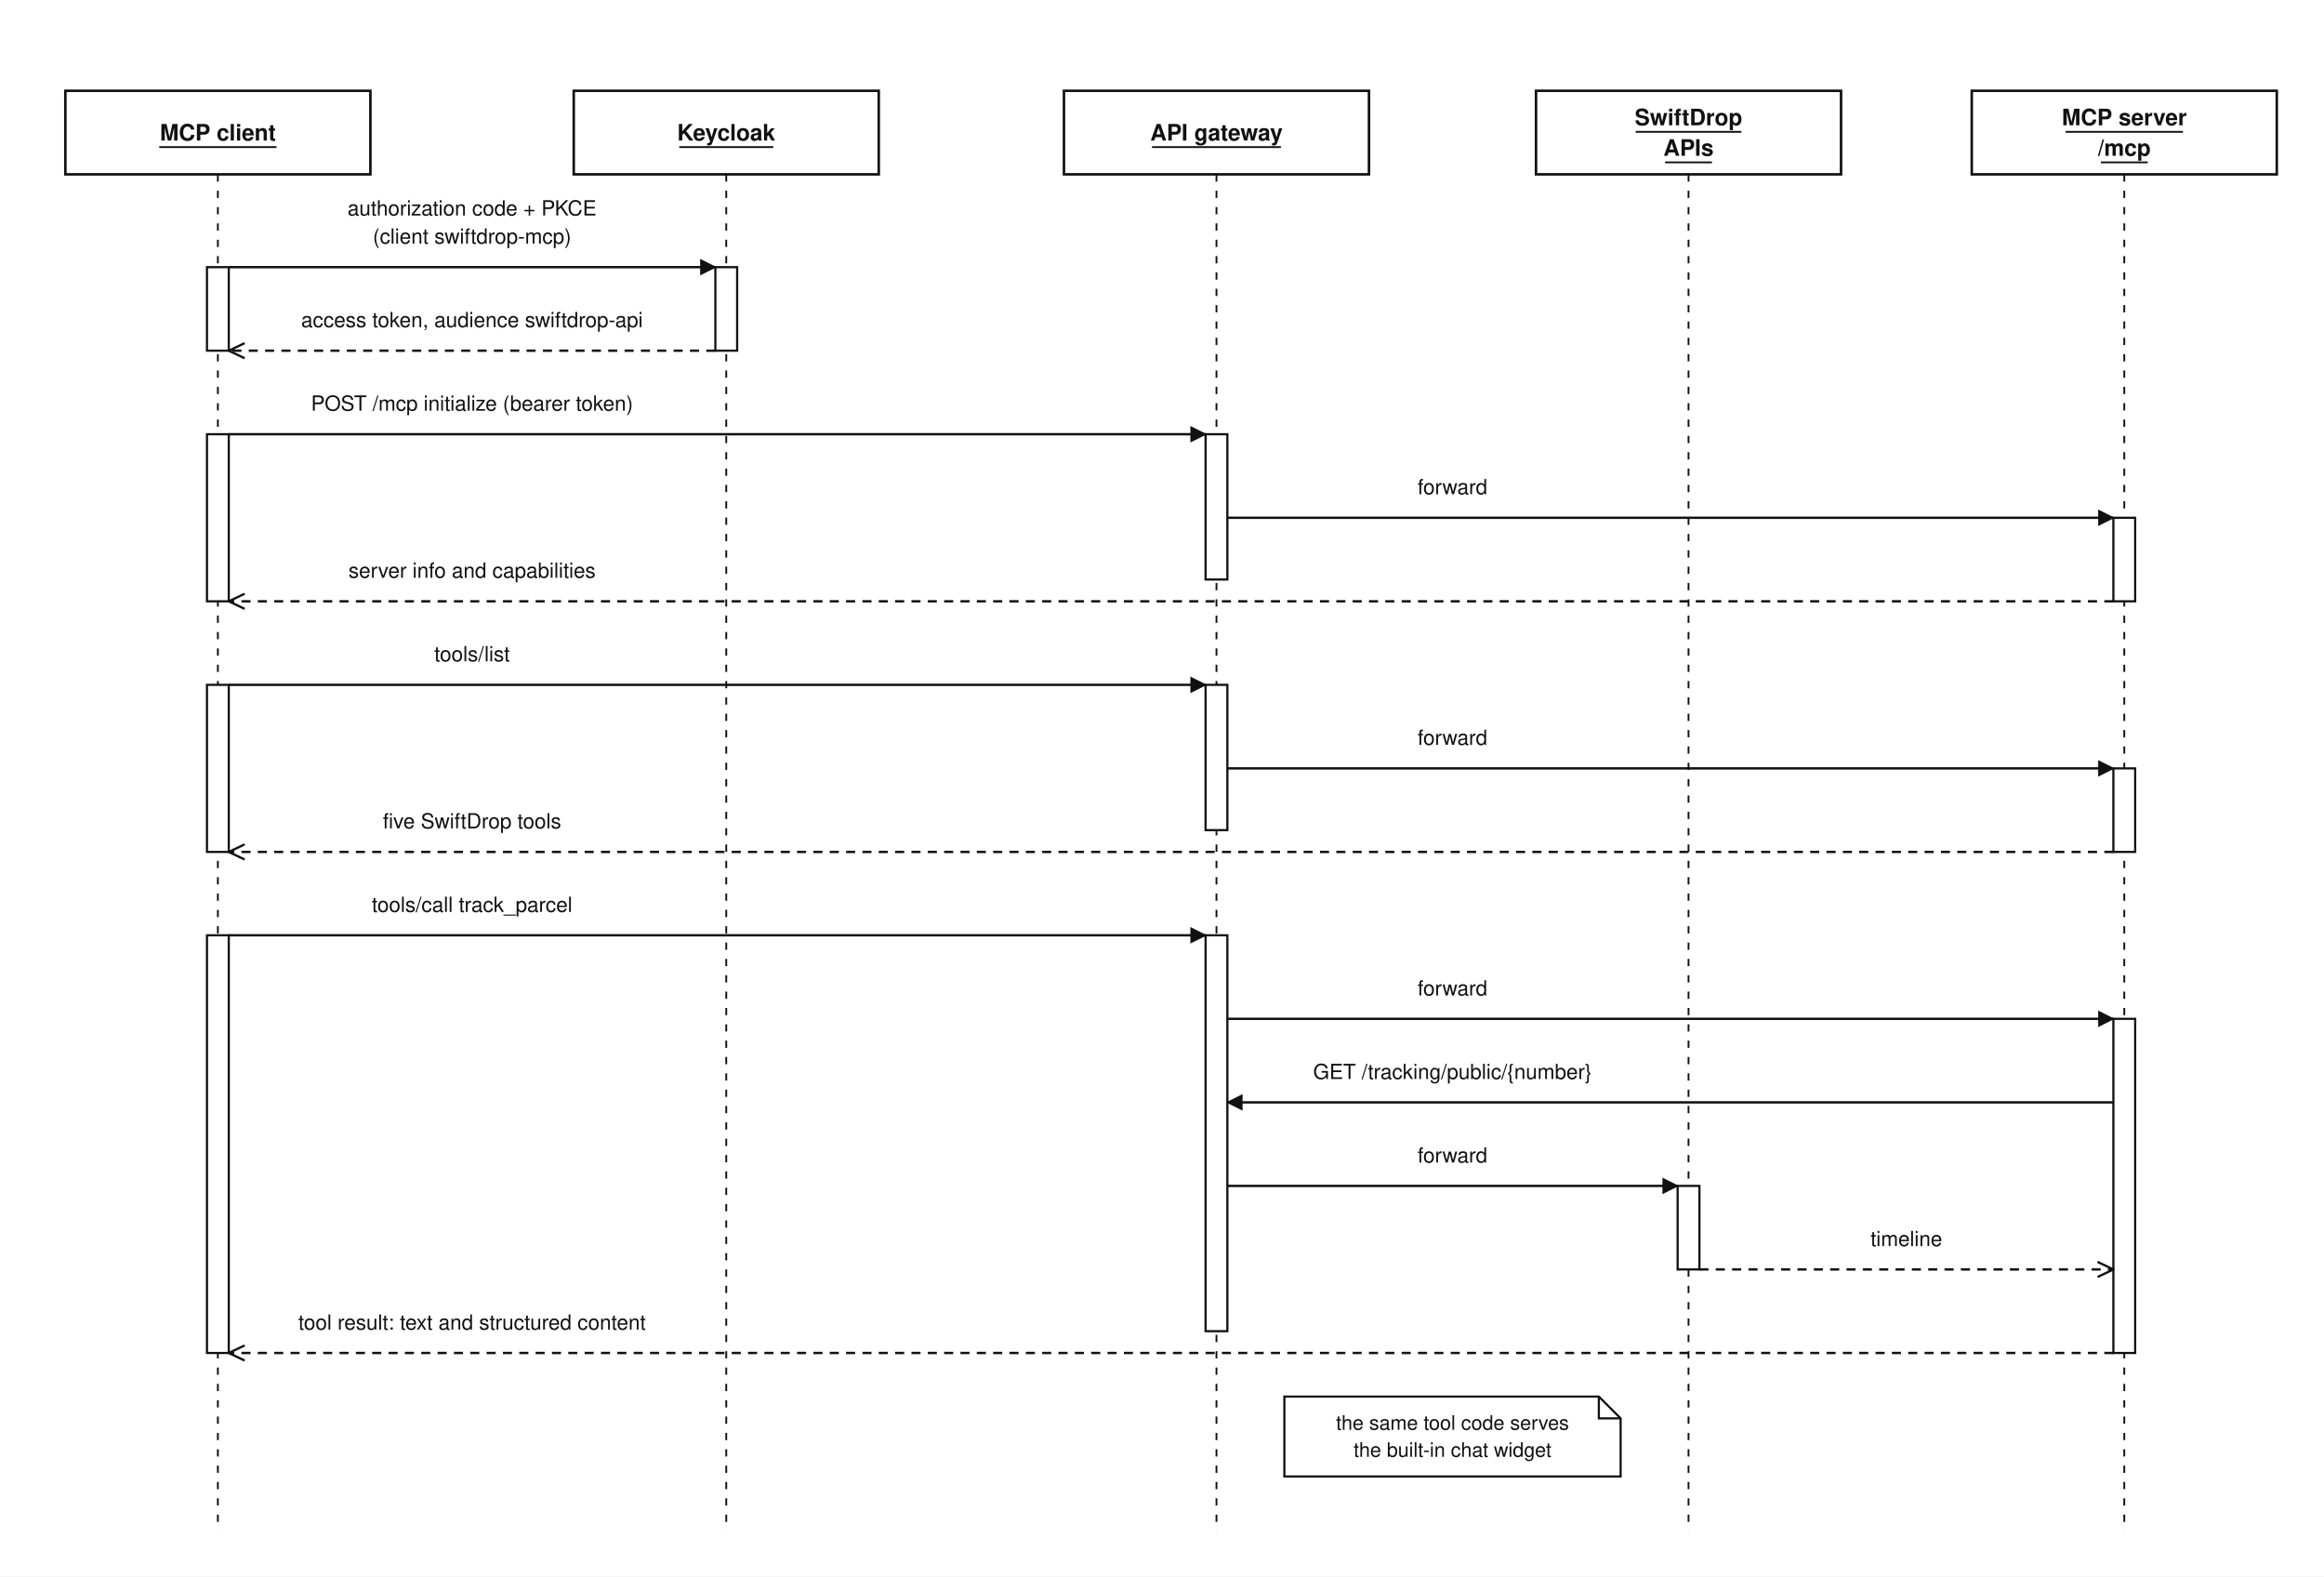
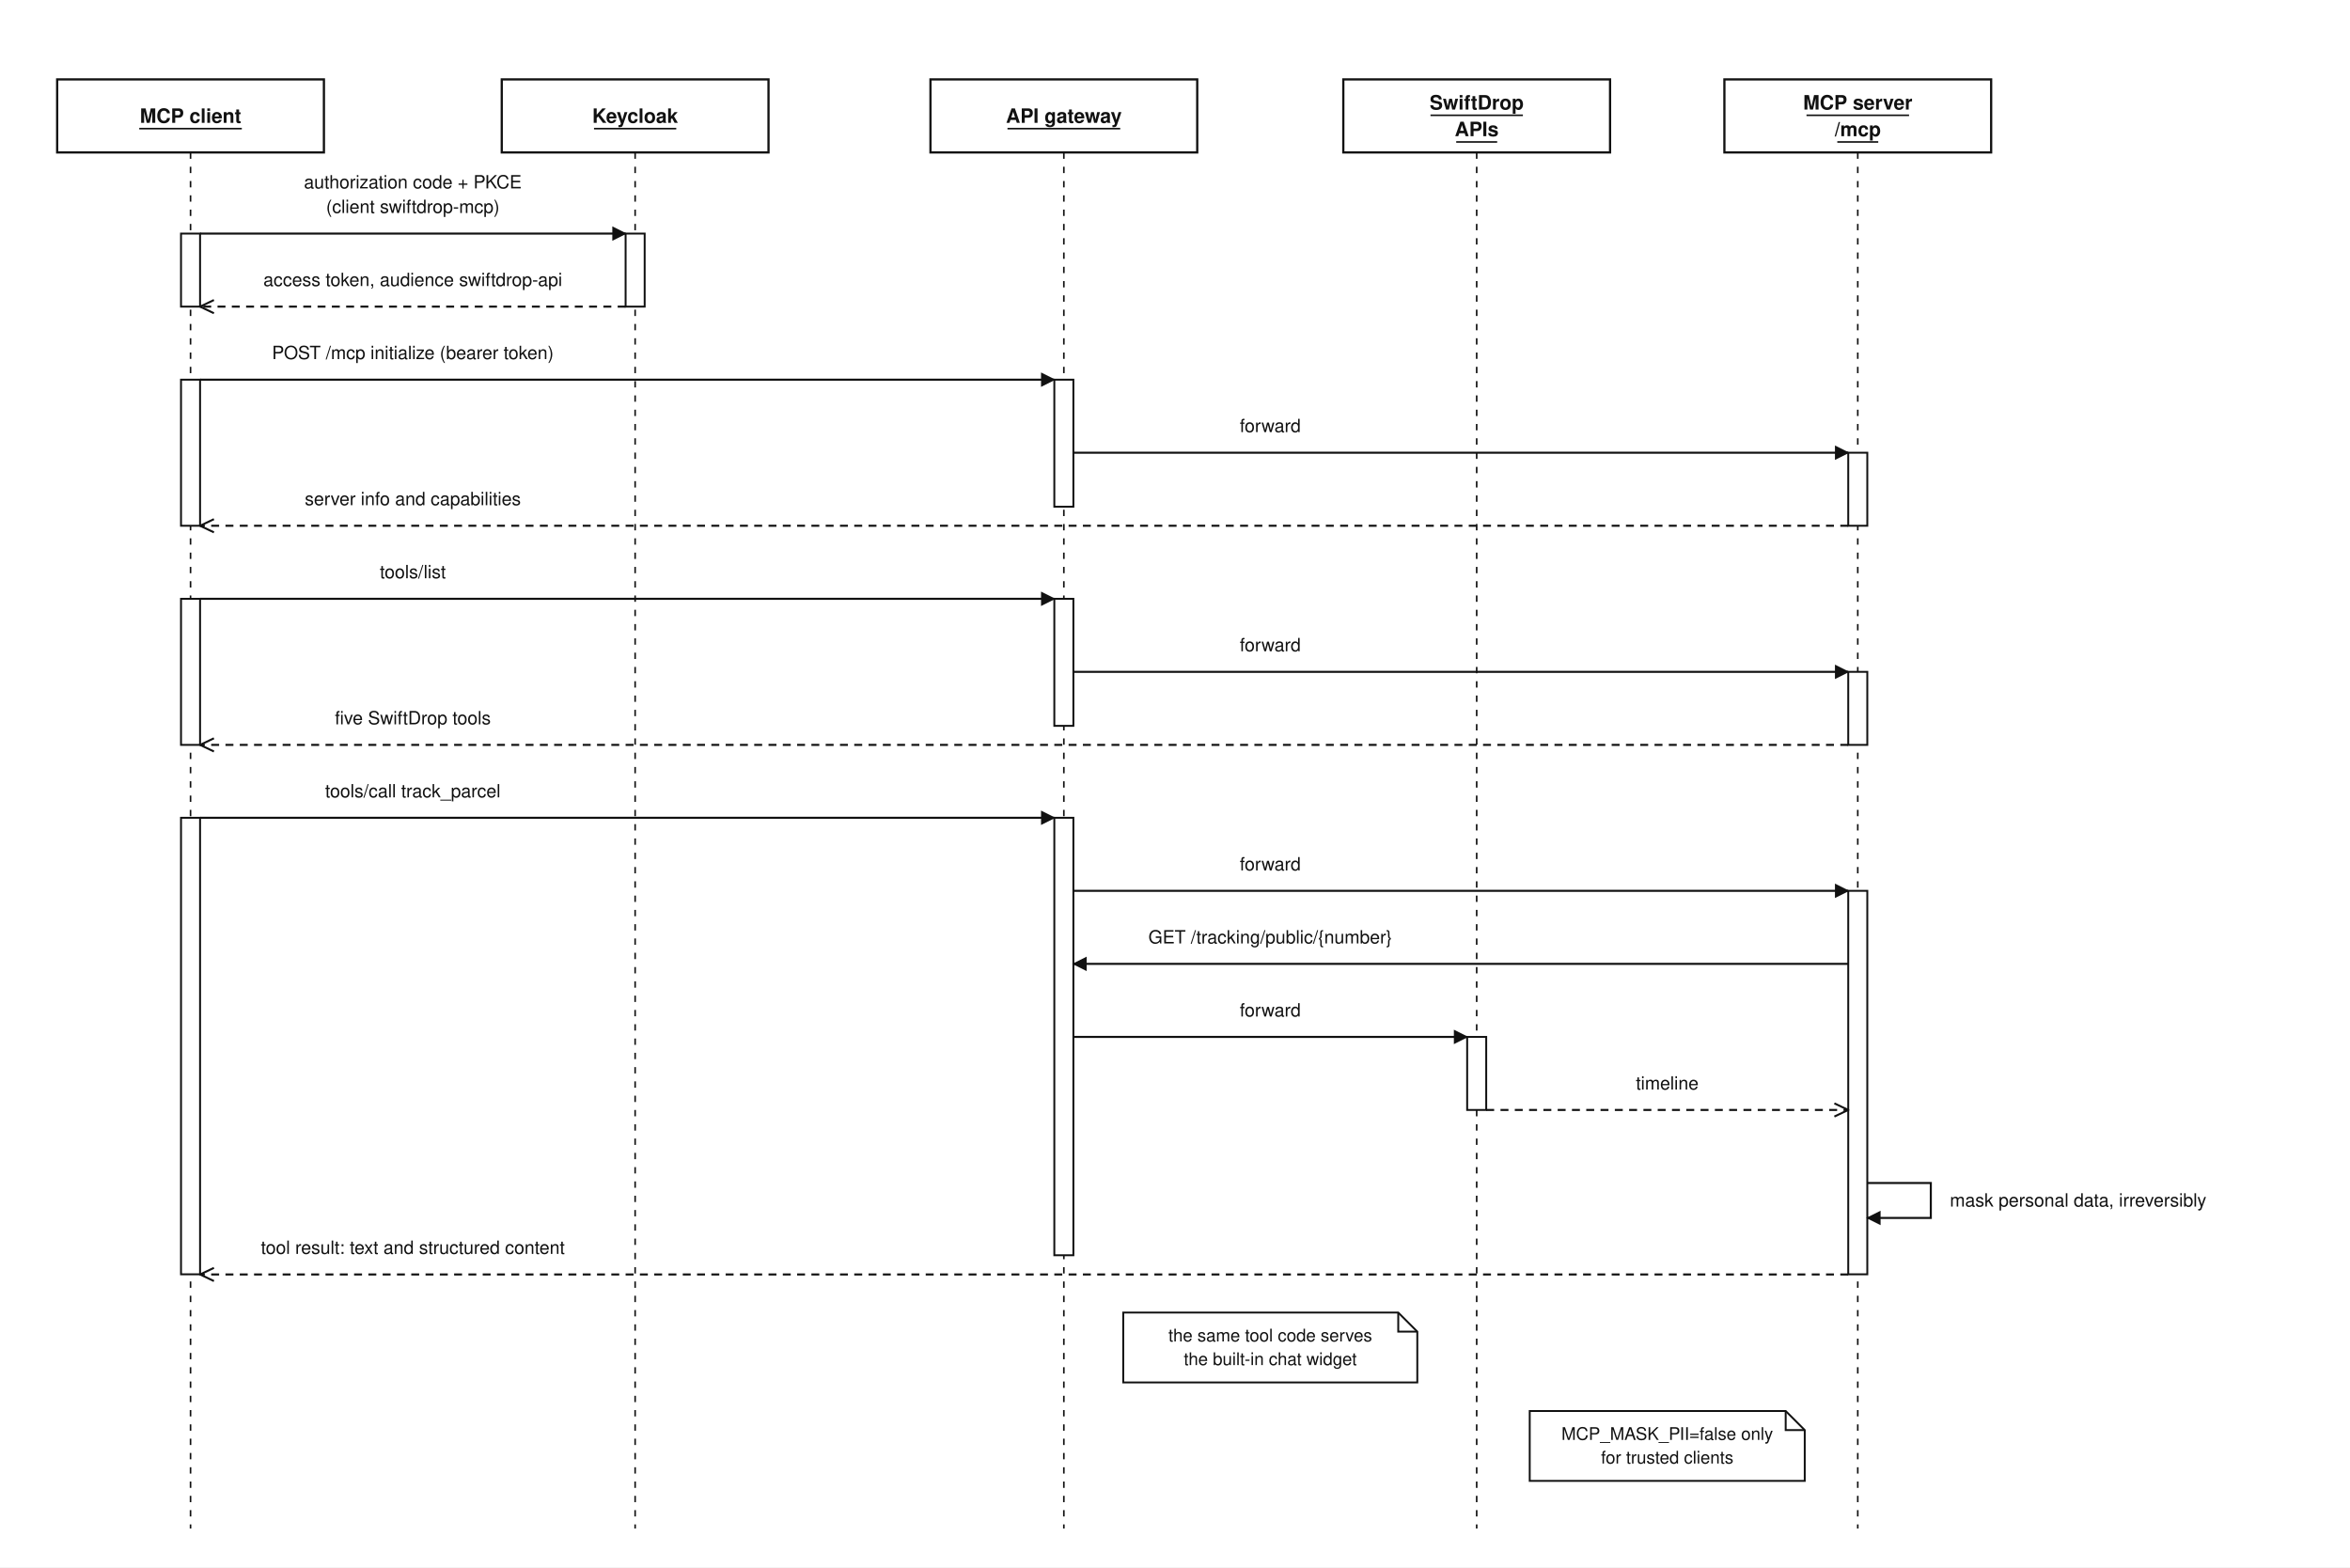
- <svg xmlns="http://www.w3.org/2000/svg" viewBox="0 0 1280 868" width="1280" height="868" role="img" aria-label="Sequence: an external MCP client uses SwiftDrop tools">
+ <svg xmlns="http://www.w3.org/2000/svg" viewBox="0 0 1480 987" width="1480" height="987" role="img" aria-label="Sequence: an external MCP client uses SwiftDrop tools">
  <defs>
    <marker id="a" viewBox="0 0 10 10" refX="9.2" refY="5" markerWidth="7" markerHeight="7" orient="auto-start-reverse">
      <path d="M0 0 L10 5 L0 10 z" fill="#111111" />
    </marker>
    <marker id="o" viewBox="0 0 10 10" refX="9.2" refY="5" markerWidth="8" markerHeight="8" orient="auto-start-reverse">
      <path d="M0.5 0.5 L9.5 5 L0.5 9.5 z" fill="#ffffff" stroke="#111111" stroke-width="1.2" />
    </marker>
    <marker id="v" viewBox="0 0 10 10" refX="9.4" refY="5" markerWidth="8" markerHeight="8" orient="auto-start-reverse">
      <path d="M1 1 L9.4 5 L1 9" fill="none" stroke="#111111" stroke-width="1.2" />
    </marker>
    <marker id="one" viewBox="0 0 16 16" refX="16" refY="8" markerWidth="16" markerHeight="16" markerUnits="userSpaceOnUse" orient="auto-start-reverse">
      <path d="M8 2 V14 M12 2 V14" fill="none" stroke="#111111" stroke-width="1.3" />
    </marker>
    <marker id="many" viewBox="0 0 16 16" refX="16" refY="8" markerWidth="16" markerHeight="16" markerUnits="userSpaceOnUse" orient="auto-start-reverse">
      <path d="M8 8 L16 1 M8 8 L16 8 M8 8 L16 15" fill="none" stroke="#111111" stroke-width="1.3" />
      <circle cx="4" cy="8" r="3" fill="#ffffff" stroke="#111111" stroke-width="1.3" />
    </marker>
    <marker id="zeroone" viewBox="0 0 16 16" refX="16" refY="8" markerWidth="16" markerHeight="16" markerUnits="userSpaceOnUse" orient="auto-start-reverse">
      <path d="M12 2 V14" fill="none" stroke="#111111" stroke-width="1.3" />
      <circle cx="5" cy="8" r="3" fill="#ffffff" stroke="#111111" stroke-width="1.3" />
    </marker>
    <marker id="od" viewBox="0 0 22 12" refX="21.5" refY="6" markerWidth="22" markerHeight="12" markerUnits="userSpaceOnUse" orient="auto-start-reverse">
      <path d="M0.5 6 L11 0.7 L21.5 6 L11 11.3 z" fill="#ffffff" stroke="#111111" stroke-width="1.2" />
    </marker>
    <marker id="fd" viewBox="0 0 22 12" refX="21.5" refY="6" markerWidth="22" markerHeight="12" markerUnits="userSpaceOnUse" orient="auto-start-reverse">
      <path d="M0.5 6 L11 0.7 L21.5 6 L11 11.3 z" fill="#111111" stroke="#111111" stroke-width="1.2" />
    </marker>
  </defs>
-   <rect width="1280" height="868" fill="#ffffff" />
-   <line x1="120" y1="96" x2="120" y2="843.05" stroke="#111111" stroke-width="1" stroke-dasharray="4 5" />
-   <line x1="400" y1="96" x2="400" y2="843.05" stroke="#111111" stroke-width="1" stroke-dasharray="4 5" />
-   <line x1="670" y1="96" x2="670" y2="843.05" stroke="#111111" stroke-width="1" stroke-dasharray="4 5" />
-   <line x1="930" y1="96" x2="930" y2="843.05" stroke="#111111" stroke-width="1" stroke-dasharray="4 5" />
-   <line x1="1170" y1="96" x2="1170" y2="843.05" stroke="#111111" stroke-width="1" stroke-dasharray="4 5" />
+   <rect width="1480" height="987" fill="#ffffff" />
+   <line x1="120" y1="96" x2="120" y2="962.575" stroke="#111111" stroke-width="1" stroke-dasharray="4 5" />
+   <line x1="400" y1="96" x2="400" y2="962.575" stroke="#111111" stroke-width="1" stroke-dasharray="4 5" />
+   <line x1="670" y1="96" x2="670" y2="962.575" stroke="#111111" stroke-width="1" stroke-dasharray="4 5" />
+   <line x1="930" y1="96" x2="930" y2="962.575" stroke="#111111" stroke-width="1" stroke-dasharray="4 5" />
+   <line x1="1170" y1="96" x2="1170" y2="962.575" stroke="#111111" stroke-width="1" stroke-dasharray="4 5" />
  <rect x="114" y="147.1" width="12" height="46.0" fill="#ffffff" stroke="#111111" stroke-width="1.2" />
  <rect x="114" y="239.1" width="12" height="92.0" fill="#ffffff" stroke="#111111" stroke-width="1.2" />
  <rect x="114" y="377.1" width="12" height="92.0" fill="#ffffff" stroke="#111111" stroke-width="1.2" />
-   <rect x="114" y="515.0" width="12" height="230.0" fill="#ffffff" stroke="#111111" stroke-width="1.2" />
+   <rect x="114" y="515.0" width="12" height="287.5" fill="#ffffff" stroke="#111111" stroke-width="1.2" />
  <rect x="394" y="147.1" width="12" height="46.0" fill="#ffffff" stroke="#111111" stroke-width="1.2" />
  <rect x="664" y="239.1" width="12" height="80.0" fill="#ffffff" stroke="#111111" stroke-width="1.2" />
  <rect x="664" y="377.1" width="12" height="80.0" fill="#ffffff" stroke="#111111" stroke-width="1.2" />
-   <rect x="664" y="515.0" width="12" height="218.0" fill="#ffffff" stroke="#111111" stroke-width="1.2" />
+   <rect x="664" y="515.0" width="12" height="275.5" fill="#ffffff" stroke="#111111" stroke-width="1.2" />
  <rect x="924" y="653.0" width="12" height="46.0" fill="#ffffff" stroke="#111111" stroke-width="1.2" />
  <rect x="1164" y="285.1" width="12" height="46.0" fill="#ffffff" stroke="#111111" stroke-width="1.2" />
  <rect x="1164" y="423.1" width="12" height="46.0" fill="#ffffff" stroke="#111111" stroke-width="1.2" />
-   <rect x="1164" y="561.0" width="12" height="184.0" fill="#ffffff" stroke="#111111" stroke-width="1.2" />
+   <rect x="1164" y="561.0" width="12" height="241.5" fill="#ffffff" stroke="#111111" stroke-width="1.2" />
  <path d="M126.0 147.1 L394.0 147.1" fill="none" stroke="#111111" stroke-width="1.3" marker-end="url(#a)" />
  <path d="M394.0 193.1 L126.0 193.1" fill="none" stroke="#111111" stroke-width="1.3" stroke-dasharray="5 4" marker-end="url(#v)" />
  <path d="M126.0 239.1 L664.0 239.1" fill="none" stroke="#111111" stroke-width="1.3" marker-end="url(#a)" />
  <path d="M676.0 285.1 L1164.0 285.1" fill="none" stroke="#111111" stroke-width="1.3" marker-end="url(#a)" />
  <path d="M1164.0 331.1 L126.0 331.1" fill="none" stroke="#111111" stroke-width="1.3" stroke-dasharray="5 4" marker-end="url(#v)" />
  <path d="M126.0 377.1 L664.0 377.1" fill="none" stroke="#111111" stroke-width="1.3" marker-end="url(#a)" />
  <path d="M676.0 423.1 L1164.0 423.1" fill="none" stroke="#111111" stroke-width="1.3" marker-end="url(#a)" />
  <path d="M1164.0 469.1 L126.0 469.1" fill="none" stroke="#111111" stroke-width="1.3" stroke-dasharray="5 4" marker-end="url(#v)" />
  <path d="M126.0 515.0 L664.0 515.0" fill="none" stroke="#111111" stroke-width="1.3" marker-end="url(#a)" />
  <path d="M676.0 561.0 L1164.0 561.0" fill="none" stroke="#111111" stroke-width="1.3" marker-end="url(#a)" />
  <path d="M1164.0 607.0 L676.0 607.0" fill="none" stroke="#111111" stroke-width="1.3" marker-end="url(#a)" />
  <path d="M676.0 653.0 L924.0 653.0" fill="none" stroke="#111111" stroke-width="1.3" marker-end="url(#a)" />
  <path d="M936.0 699.0 L1164.0 699.0" fill="none" stroke="#111111" stroke-width="1.3" stroke-dasharray="5 4" marker-end="url(#v)" />
-   <path d="M1164.0 745.0 L126.0 745.0" fill="none" stroke="#111111" stroke-width="1.3" stroke-dasharray="5 4" marker-end="url(#v)" />
+   <path d="M1176.0 745.0 L1216.0 745.0 L1216.0 767.0 L1176.0 767.0" fill="none" stroke="#111111" stroke-width="1.3" marker-end="url(#a)" />
+   <path d="M1164.0 802.6 L126.0 802.6" fill="none" stroke="#111111" stroke-width="1.3" stroke-dasharray="5 4" marker-end="url(#v)" />
  <rect x="36.0" y="50" width="168" height="46" fill="#ffffff" stroke="#111111" stroke-width="1.4" />
  <text x="120.0" y="73.0" font-size="12.5" font-weight="600" fill="#111111" text-anchor="middle" dominant-baseline="middle" font-family="Segoe UI, Helvetica Neue, Helvetica, Arial, sans-serif">MCP client</text>
  <line x1="87.7" y1="81.0" x2="152.3" y2="81.0" stroke="#111111" stroke-width="1" />
  <rect x="316.0" y="50" width="168" height="46" fill="#ffffff" stroke="#111111" stroke-width="1.4" />
  <text x="400.0" y="73.0" font-size="12.5" font-weight="600" fill="#111111" text-anchor="middle" dominant-baseline="middle" font-family="Segoe UI, Helvetica Neue, Helvetica, Arial, sans-serif">Keycloak</text>
  <line x1="374.1" y1="81.0" x2="425.9" y2="81.0" stroke="#111111" stroke-width="1" />
  <rect x="586.0" y="50" width="168" height="46" fill="#ffffff" stroke="#111111" stroke-width="1.4" />
  <text x="670.0" y="73.0" font-size="12.5" font-weight="600" fill="#111111" text-anchor="middle" dominant-baseline="middle" font-family="Segoe UI, Helvetica Neue, Helvetica, Arial, sans-serif">API gateway</text>
  <line x1="634.5" y1="81.0" x2="705.5" y2="81.0" stroke="#111111" stroke-width="1" />
  <rect x="846.0" y="50" width="168" height="46" fill="#ffffff" stroke="#111111" stroke-width="1.4" />
  <text x="930.0" y="64.6" font-size="12.5" font-weight="600" fill="#111111" text-anchor="middle" dominant-baseline="middle" font-family="Segoe UI, Helvetica Neue, Helvetica, Arial, sans-serif">SwiftDrop</text>
  <text x="930.0" y="81.4" font-size="12.5" font-weight="600" fill="#111111" text-anchor="middle" dominant-baseline="middle" font-family="Segoe UI, Helvetica Neue, Helvetica, Arial, sans-serif">APIs</text>
  <line x1="900.9" y1="72.6" x2="959.1" y2="72.6" stroke="#111111" stroke-width="1" />
  <line x1="917.1" y1="89.4" x2="942.9" y2="89.4" stroke="#111111" stroke-width="1" />
  <rect x="1086.0" y="50" width="168" height="46" fill="#ffffff" stroke="#111111" stroke-width="1.4" />
  <text x="1170.0" y="64.6" font-size="12.5" font-weight="600" fill="#111111" text-anchor="middle" dominant-baseline="middle" font-family="Segoe UI, Helvetica Neue, Helvetica, Arial, sans-serif">MCP server</text>
  <text x="1170.0" y="81.4" font-size="12.5" font-weight="600" fill="#111111" text-anchor="middle" dominant-baseline="middle" font-family="Segoe UI, Helvetica Neue, Helvetica, Arial, sans-serif">/mcp</text>
  <line x1="1137.7" y1="72.6" x2="1202.3" y2="72.6" stroke="#111111" stroke-width="1" />
  <line x1="1157.1" y1="89.4" x2="1182.9" y2="89.4" stroke="#111111" stroke-width="1" />
  <rect x="179.2" y="104.0" width="161.5" height="37.0" fill="#ffffff" />
  <text x="260.0" y="114.8" font-size="11.5" font-weight="400" fill="#111111" text-anchor="middle" dominant-baseline="middle" font-family="Segoe UI, Helvetica Neue, Helvetica, Arial, sans-serif">authorization code + PKCE</text>
  <text x="260.0" y="130.3" font-size="11.5" font-weight="400" fill="#111111" text-anchor="middle" dominant-baseline="middle" font-family="Segoe UI, Helvetica Neue, Helvetica, Arial, sans-serif">(client swiftdrop-mcp)</text>
  <rect x="146.4" y="165.5" width="227.3" height="21.5" fill="#ffffff" />
  <text x="260.0" y="176.3" font-size="11.5" font-weight="400" fill="#111111" text-anchor="middle" dominant-baseline="middle" font-family="Segoe UI, Helvetica Neue, Helvetica, Arial, sans-serif">access token, audience swiftdrop-api</text>
  <rect x="149.3" y="211.5" width="221.3" height="21.5" fill="#ffffff" />
  <text x="260.0" y="222.3" font-size="11.5" font-weight="400" fill="#111111" text-anchor="middle" dominant-baseline="middle" font-family="Segoe UI, Helvetica Neue, Helvetica, Arial, sans-serif">POST /mcp initialize (bearer token)</text>
  <rect x="773.1" y="257.5" width="53.9" height="21.5" fill="#ffffff" />
  <text x="800.0" y="268.3" font-size="11.5" font-weight="400" fill="#111111" text-anchor="middle" dominant-baseline="middle" font-family="Segoe UI, Helvetica Neue, Helvetica, Arial, sans-serif">forward</text>
  <rect x="170.3" y="303.5" width="179.4" height="21.5" fill="#ffffff" />
  <text x="260.0" y="314.3" font-size="11.5" font-weight="400" fill="#111111" text-anchor="middle" dominant-baseline="middle" font-family="Segoe UI, Helvetica Neue, Helvetica, Arial, sans-serif">server info and capabilities</text>
  <rect x="224.1" y="349.5" width="71.8" height="21.5" fill="#ffffff" />
  <text x="260.0" y="360.3" font-size="11.5" font-weight="400" fill="#111111" text-anchor="middle" dominant-baseline="middle" font-family="Segoe UI, Helvetica Neue, Helvetica, Arial, sans-serif">tools/list</text>
  <rect x="773.1" y="395.5" width="53.9" height="21.5" fill="#ffffff" />
  <text x="800.0" y="406.3" font-size="11.5" font-weight="400" fill="#111111" text-anchor="middle" dominant-baseline="middle" font-family="Segoe UI, Helvetica Neue, Helvetica, Arial, sans-serif">forward</text>
  <rect x="194.2" y="441.5" width="131.6" height="21.5" fill="#ffffff" />
  <text x="260.0" y="452.3" font-size="11.5" font-weight="400" fill="#111111" text-anchor="middle" dominant-baseline="middle" font-family="Segoe UI, Helvetica Neue, Helvetica, Arial, sans-serif">five SwiftDrop tools</text>
  <rect x="185.2" y="487.5" width="149.5" height="21.5" fill="#ffffff" />
  <text x="260.0" y="498.3" font-size="11.5" font-weight="400" fill="#111111" text-anchor="middle" dominant-baseline="middle" font-family="Segoe UI, Helvetica Neue, Helvetica, Arial, sans-serif">tools/call track_parcel</text>
  <rect x="773.1" y="533.5" width="53.9" height="21.5" fill="#ffffff" />
  <text x="800.0" y="544.3" font-size="11.5" font-weight="400" fill="#111111" text-anchor="middle" dominant-baseline="middle" font-family="Segoe UI, Helvetica Neue, Helvetica, Arial, sans-serif">forward</text>
  <rect x="707.3" y="579.5" width="185.4" height="21.5" fill="#ffffff" />
  <text x="800.0" y="590.3" font-size="11.5" font-weight="400" fill="#111111" text-anchor="middle" dominant-baseline="middle" font-family="Segoe UI, Helvetica Neue, Helvetica, Arial, sans-serif">GET /tracking/public/{number}</text>
  <rect x="773.1" y="625.5" width="53.9" height="21.5" fill="#ffffff" />
  <text x="800.0" y="636.3" font-size="11.5" font-weight="400" fill="#111111" text-anchor="middle" dominant-baseline="middle" font-family="Segoe UI, Helvetica Neue, Helvetica, Arial, sans-serif">forward</text>
  <rect x="1020.1" y="671.5" width="59.8" height="21.5" fill="#ffffff" />
  <text x="1050.0" y="682.3" font-size="11.5" font-weight="400" fill="#111111" text-anchor="middle" dominant-baseline="middle" font-family="Segoe UI, Helvetica Neue, Helvetica, Arial, sans-serif">timeline</text>
-   <rect x="134.4" y="717.5" width="251.2" height="21.5" fill="#ffffff" />
-   <text x="260.0" y="728.3" font-size="11.5" font-weight="400" fill="#111111" text-anchor="middle" dominant-baseline="middle" font-family="Segoe UI, Helvetica Neue, Helvetica, Arial, sans-serif">tool result: text and structured content</text>
-   <path d="M707.4 769.0 H880.6 L892.6 781.0 V813.0 H707.4 Z" fill="#ffffff" stroke="#111111" stroke-width="1.2" />
-   <path d="M880.6 769.0 V781.0 H892.6" fill="none" stroke="#111111" stroke-width="1.2" />
-   <text x="800.0" y="783.6" font-size="11" font-weight="400" fill="#111111" text-anchor="middle" dominant-baseline="middle" font-family="Segoe UI, Helvetica Neue, Helvetica, Arial, sans-serif">the same tool code serves</text>
-   <text x="800.0" y="798.5" font-size="11" font-weight="400" fill="#111111" text-anchor="middle" dominant-baseline="middle" font-family="Segoe UI, Helvetica Neue, Helvetica, Arial, sans-serif">the built-in chat widget</text>
+   <rect x="1222.0" y="745.3" width="203.4" height="21.5" fill="#ffffff" />
+   <text x="1228.0" y="756.0" font-size="11.5" font-weight="400" fill="#111111" text-anchor="start" dominant-baseline="middle" font-family="Segoe UI, Helvetica Neue, Helvetica, Arial, sans-serif">mask personal data, irreversibly</text>
+   <rect x="134.4" y="775.0" width="251.2" height="21.5" fill="#ffffff" />
+   <text x="260.0" y="785.8" font-size="11.5" font-weight="400" fill="#111111" text-anchor="middle" dominant-baseline="middle" font-family="Segoe UI, Helvetica Neue, Helvetica, Arial, sans-serif">tool result: text and structured content</text>
+   <path d="M707.4 826.6 H880.6 L892.6 838.6 V870.6 H707.4 Z" fill="#ffffff" stroke="#111111" stroke-width="1.2" />
+   <path d="M880.6 826.6 V838.6 H892.6" fill="none" stroke="#111111" stroke-width="1.2" />
+   <text x="800.0" y="841.1" font-size="11" font-weight="400" fill="#111111" text-anchor="middle" dominant-baseline="middle" font-family="Segoe UI, Helvetica Neue, Helvetica, Arial, sans-serif">the same tool code serves</text>
+   <text x="800.0" y="856.0" font-size="11" font-weight="400" fill="#111111" text-anchor="middle" dominant-baseline="middle" font-family="Segoe UI, Helvetica Neue, Helvetica, Arial, sans-serif">the built-in chat widget</text>
+   <path d="M963.4 888.6 H1124.6 L1136.6 900.6 V932.6 H963.4 Z" fill="#ffffff" stroke="#111111" stroke-width="1.2" />
+   <path d="M1124.6 888.6 V900.6 H1136.6" fill="none" stroke="#111111" stroke-width="1.2" />
+   <text x="1050.0" y="903.1" font-size="11" font-weight="400" fill="#111111" text-anchor="middle" dominant-baseline="middle" font-family="Segoe UI, Helvetica Neue, Helvetica, Arial, sans-serif">MCP_MASK_PII=false only</text>
+   <text x="1050.0" y="918.0" font-size="11" font-weight="400" fill="#111111" text-anchor="middle" dominant-baseline="middle" font-family="Segoe UI, Helvetica Neue, Helvetica, Arial, sans-serif">for trusted clients</text>
</svg>
